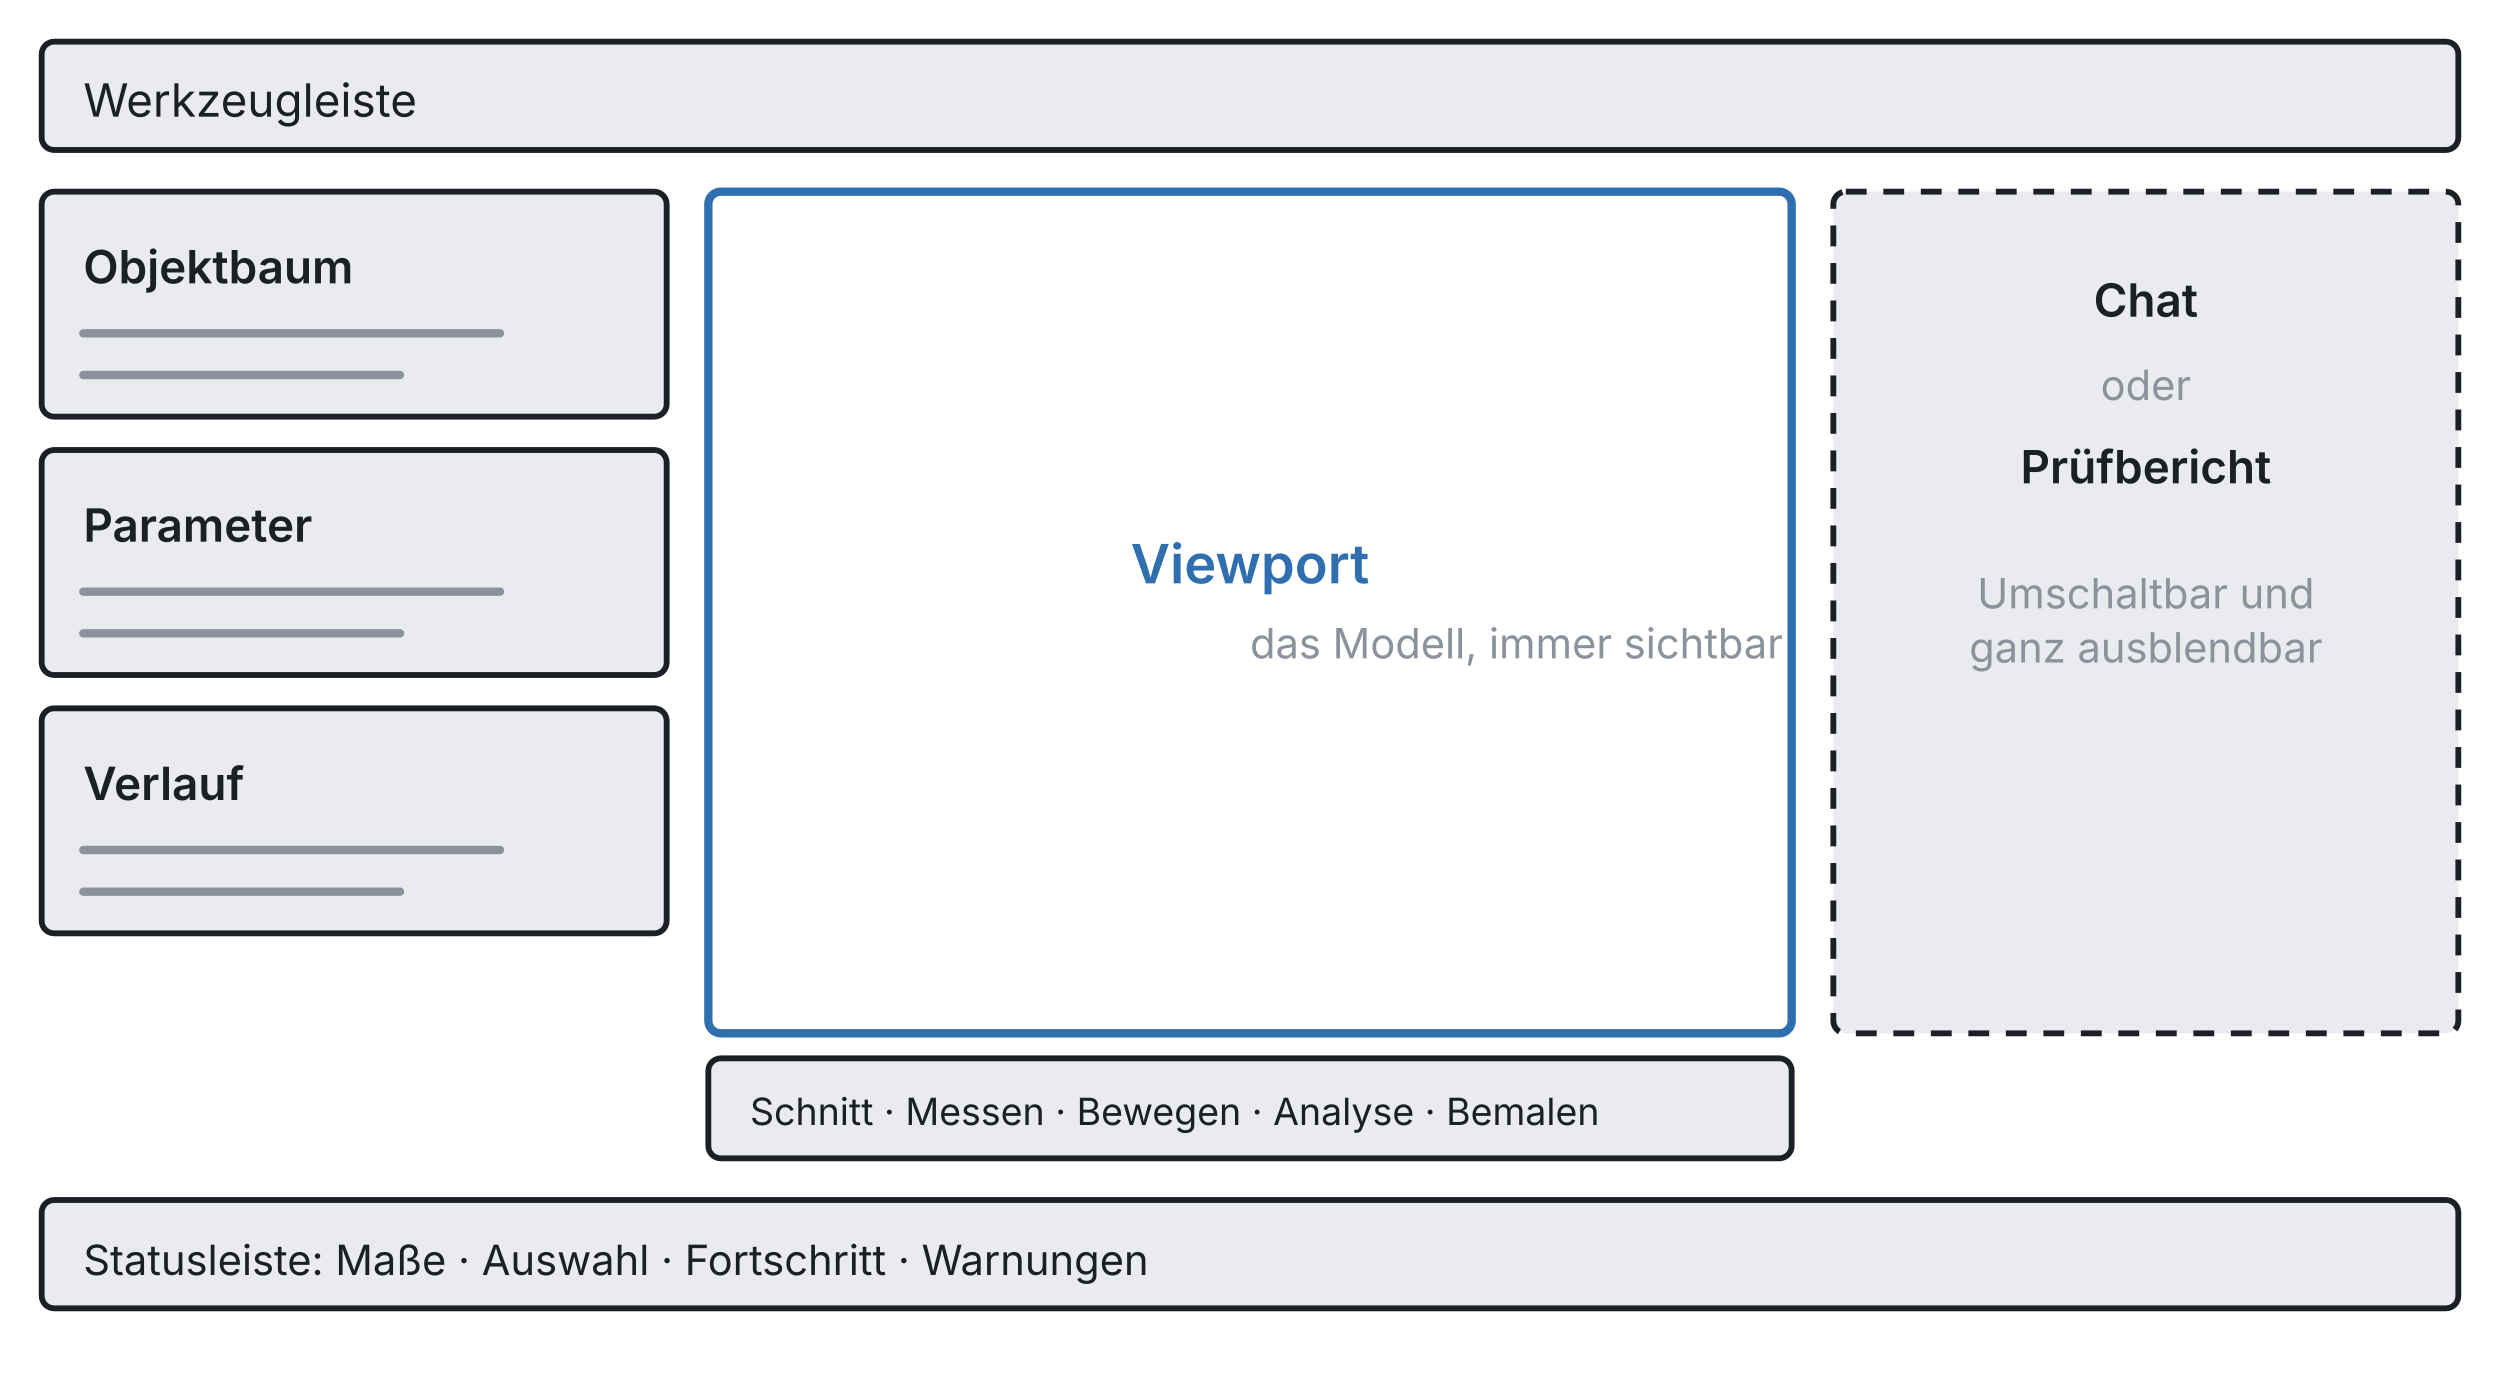
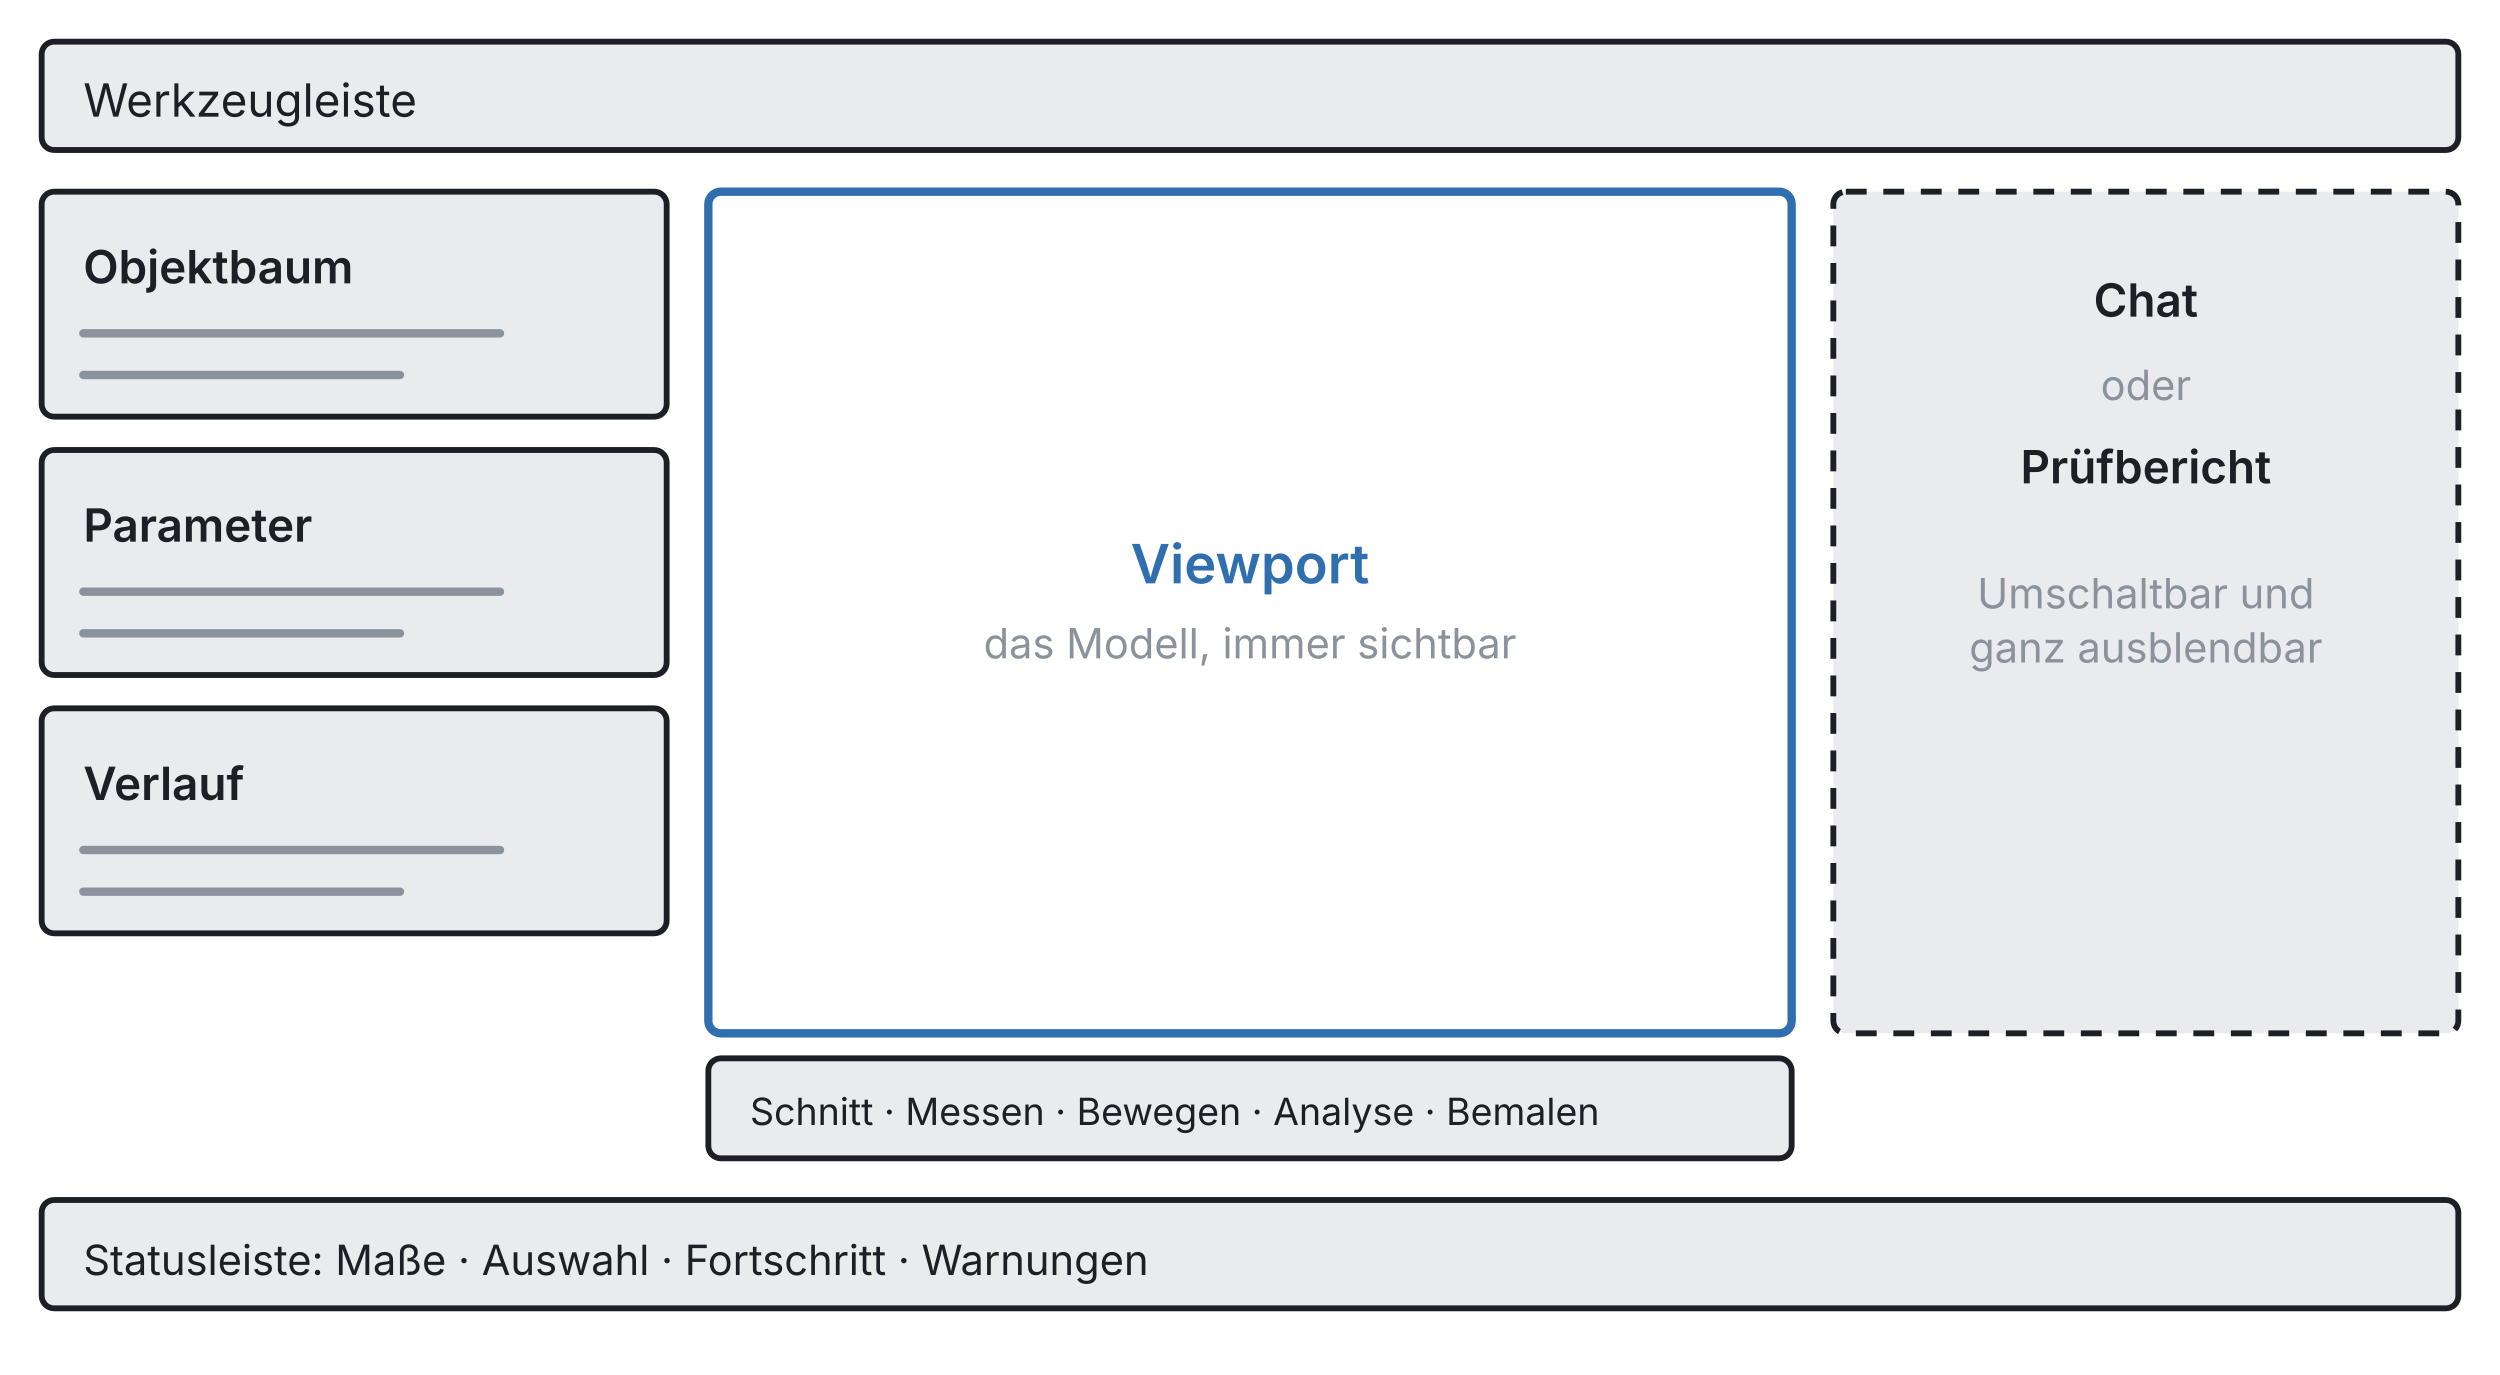
<svg xmlns="http://www.w3.org/2000/svg" viewBox="0 0 600 330" width="600" height="330">
  <rect x="0" y="0" width="600" height="330" fill="#ffffff" />
  <rect x="10" y="10" width="580" height="26" rx="3" fill="#e9ebee" stroke="#1c2026" stroke-width="1.4" />
  <text x="20" y="28" fill="#1c2026" font-size="11" font-family="system-ui, -apple-system, Segoe UI, sans-serif" text-anchor="start">Werkzeugleiste</text>
  <rect x="10" y="46" width="150" height="54" rx="3" fill="#e9ebee" stroke="#1c2026" stroke-width="1.4" />
  <text x="20" y="68" fill="#1c2026" font-size="11" font-family="system-ui, -apple-system, Segoe UI, sans-serif" text-anchor="start" font-weight="600">Objektbaum</text>
  <line x1="20" y1="80" x2="120" y2="80" stroke="#8b929b" stroke-width="2" stroke-linecap="round" />
  <line x1="20" y1="90" x2="96" y2="90" stroke="#8b929b" stroke-width="2" stroke-linecap="round" />
  <rect x="10" y="108" width="150" height="54" rx="3" fill="#e9ebee" stroke="#1c2026" stroke-width="1.4" />
  <text x="20" y="130" fill="#1c2026" font-size="11" font-family="system-ui, -apple-system, Segoe UI, sans-serif" text-anchor="start" font-weight="600">Parameter</text>
  <line x1="20" y1="142" x2="120" y2="142" stroke="#8b929b" stroke-width="2" stroke-linecap="round" />
  <line x1="20" y1="152" x2="96" y2="152" stroke="#8b929b" stroke-width="2" stroke-linecap="round" />
  <rect x="10" y="170" width="150" height="54" rx="3" fill="#e9ebee" stroke="#1c2026" stroke-width="1.4" />
  <text x="20" y="192" fill="#1c2026" font-size="11" font-family="system-ui, -apple-system, Segoe UI, sans-serif" text-anchor="start" font-weight="600">Verlauf</text>
  <line x1="20" y1="204" x2="120" y2="204" stroke="#8b929b" stroke-width="2" stroke-linecap="round" />
  <line x1="20" y1="214" x2="96" y2="214" stroke="#8b929b" stroke-width="2" stroke-linecap="round" />
  <rect x="170" y="46" width="260" height="202" rx="3" fill="none" stroke="#2f6fb0" stroke-width="2" />
  <text x="300" y="140" fill="#2f6fb0" font-size="13" font-family="system-ui, -apple-system, Segoe UI, sans-serif" text-anchor="middle" font-weight="600">Viewport</text>
-   <text x="300" y="158" fill="#8b929b" font-size="10" font-family="system-ui, -apple-system, Segoe UI, sans-serif" text-anchor="start">das Modell, immer sichtbar</text>
+   <text x="300" y="158" fill="#8b929b" font-size="10" font-family="system-ui, -apple-system, Segoe UI, sans-serif" text-anchor="middle">das Modell, immer sichtbar</text>
  <rect x="440" y="46" width="150" height="202" rx="3" fill="#e9ebee" stroke="#1c2026" stroke-width="1.4" stroke-dasharray="5 4" />
  <text x="515" y="76" fill="#1c2026" font-size="11" font-family="system-ui, -apple-system, Segoe UI, sans-serif" text-anchor="middle" font-weight="600">Chat</text>
  <text x="515" y="96" fill="#8b929b" font-size="10" font-family="system-ui, -apple-system, Segoe UI, sans-serif" text-anchor="middle">oder</text>
  <text x="515" y="116" fill="#1c2026" font-size="11" font-family="system-ui, -apple-system, Segoe UI, sans-serif" text-anchor="middle" font-weight="600">Prüfbericht</text>
  <text x="515" y="146" fill="#8b929b" font-size="10" font-family="system-ui, -apple-system, Segoe UI, sans-serif" text-anchor="middle">Umschaltbar und</text>
  <text x="515" y="159" fill="#8b929b" font-size="10" font-family="system-ui, -apple-system, Segoe UI, sans-serif" text-anchor="middle">ganz ausblendbar</text>
  <rect x="170" y="254" width="260" height="24" rx="3" fill="#e9ebee" stroke="#1c2026" stroke-width="1.4" />
  <text x="180" y="270" fill="#1c2026" font-size="9" font-family="system-ui, -apple-system, Segoe UI, sans-serif" text-anchor="start">Schnitt · Messen · Bewegen · Analyse · Bemalen</text>
  <rect x="10" y="288" width="580" height="26" rx="3" fill="#e9ebee" stroke="#1c2026" stroke-width="1.4" />
  <text x="20" y="306" fill="#1c2026" font-size="10" font-family="system-ui, -apple-system, Segoe UI, sans-serif" text-anchor="start">Statusleiste: Maße · Auswahl · Fortschritt · Warnungen</text>
</svg>
